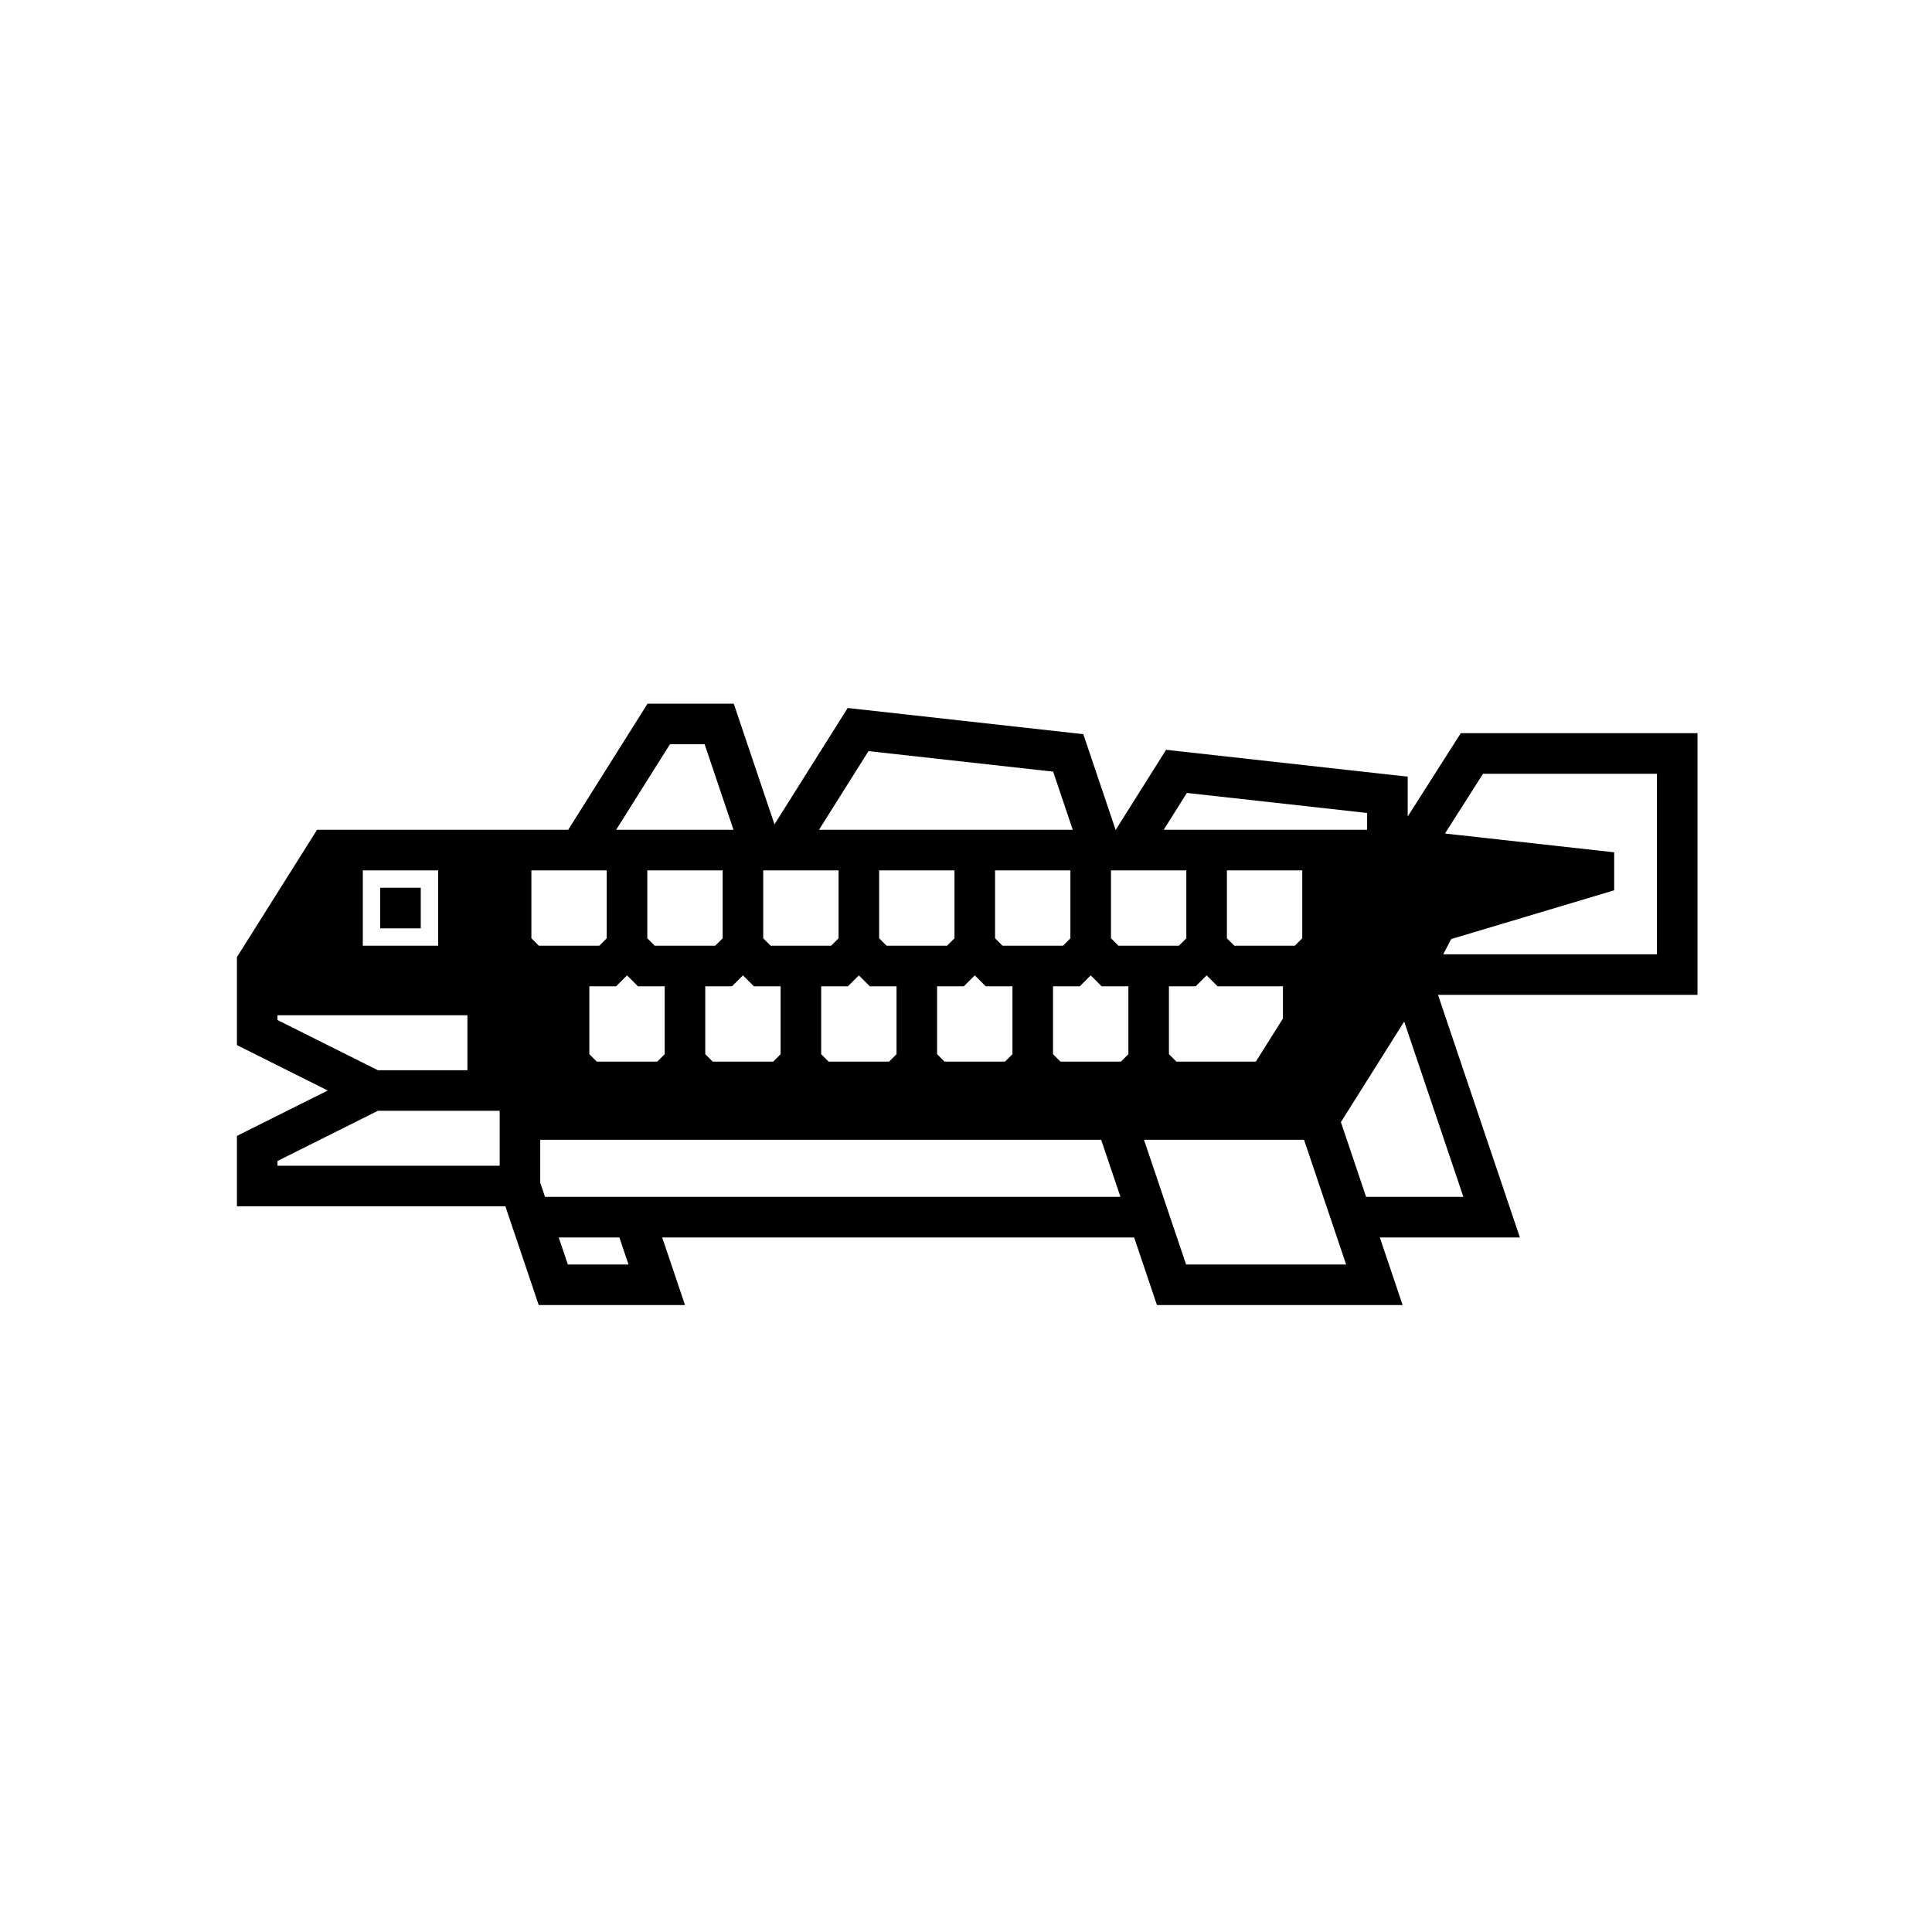
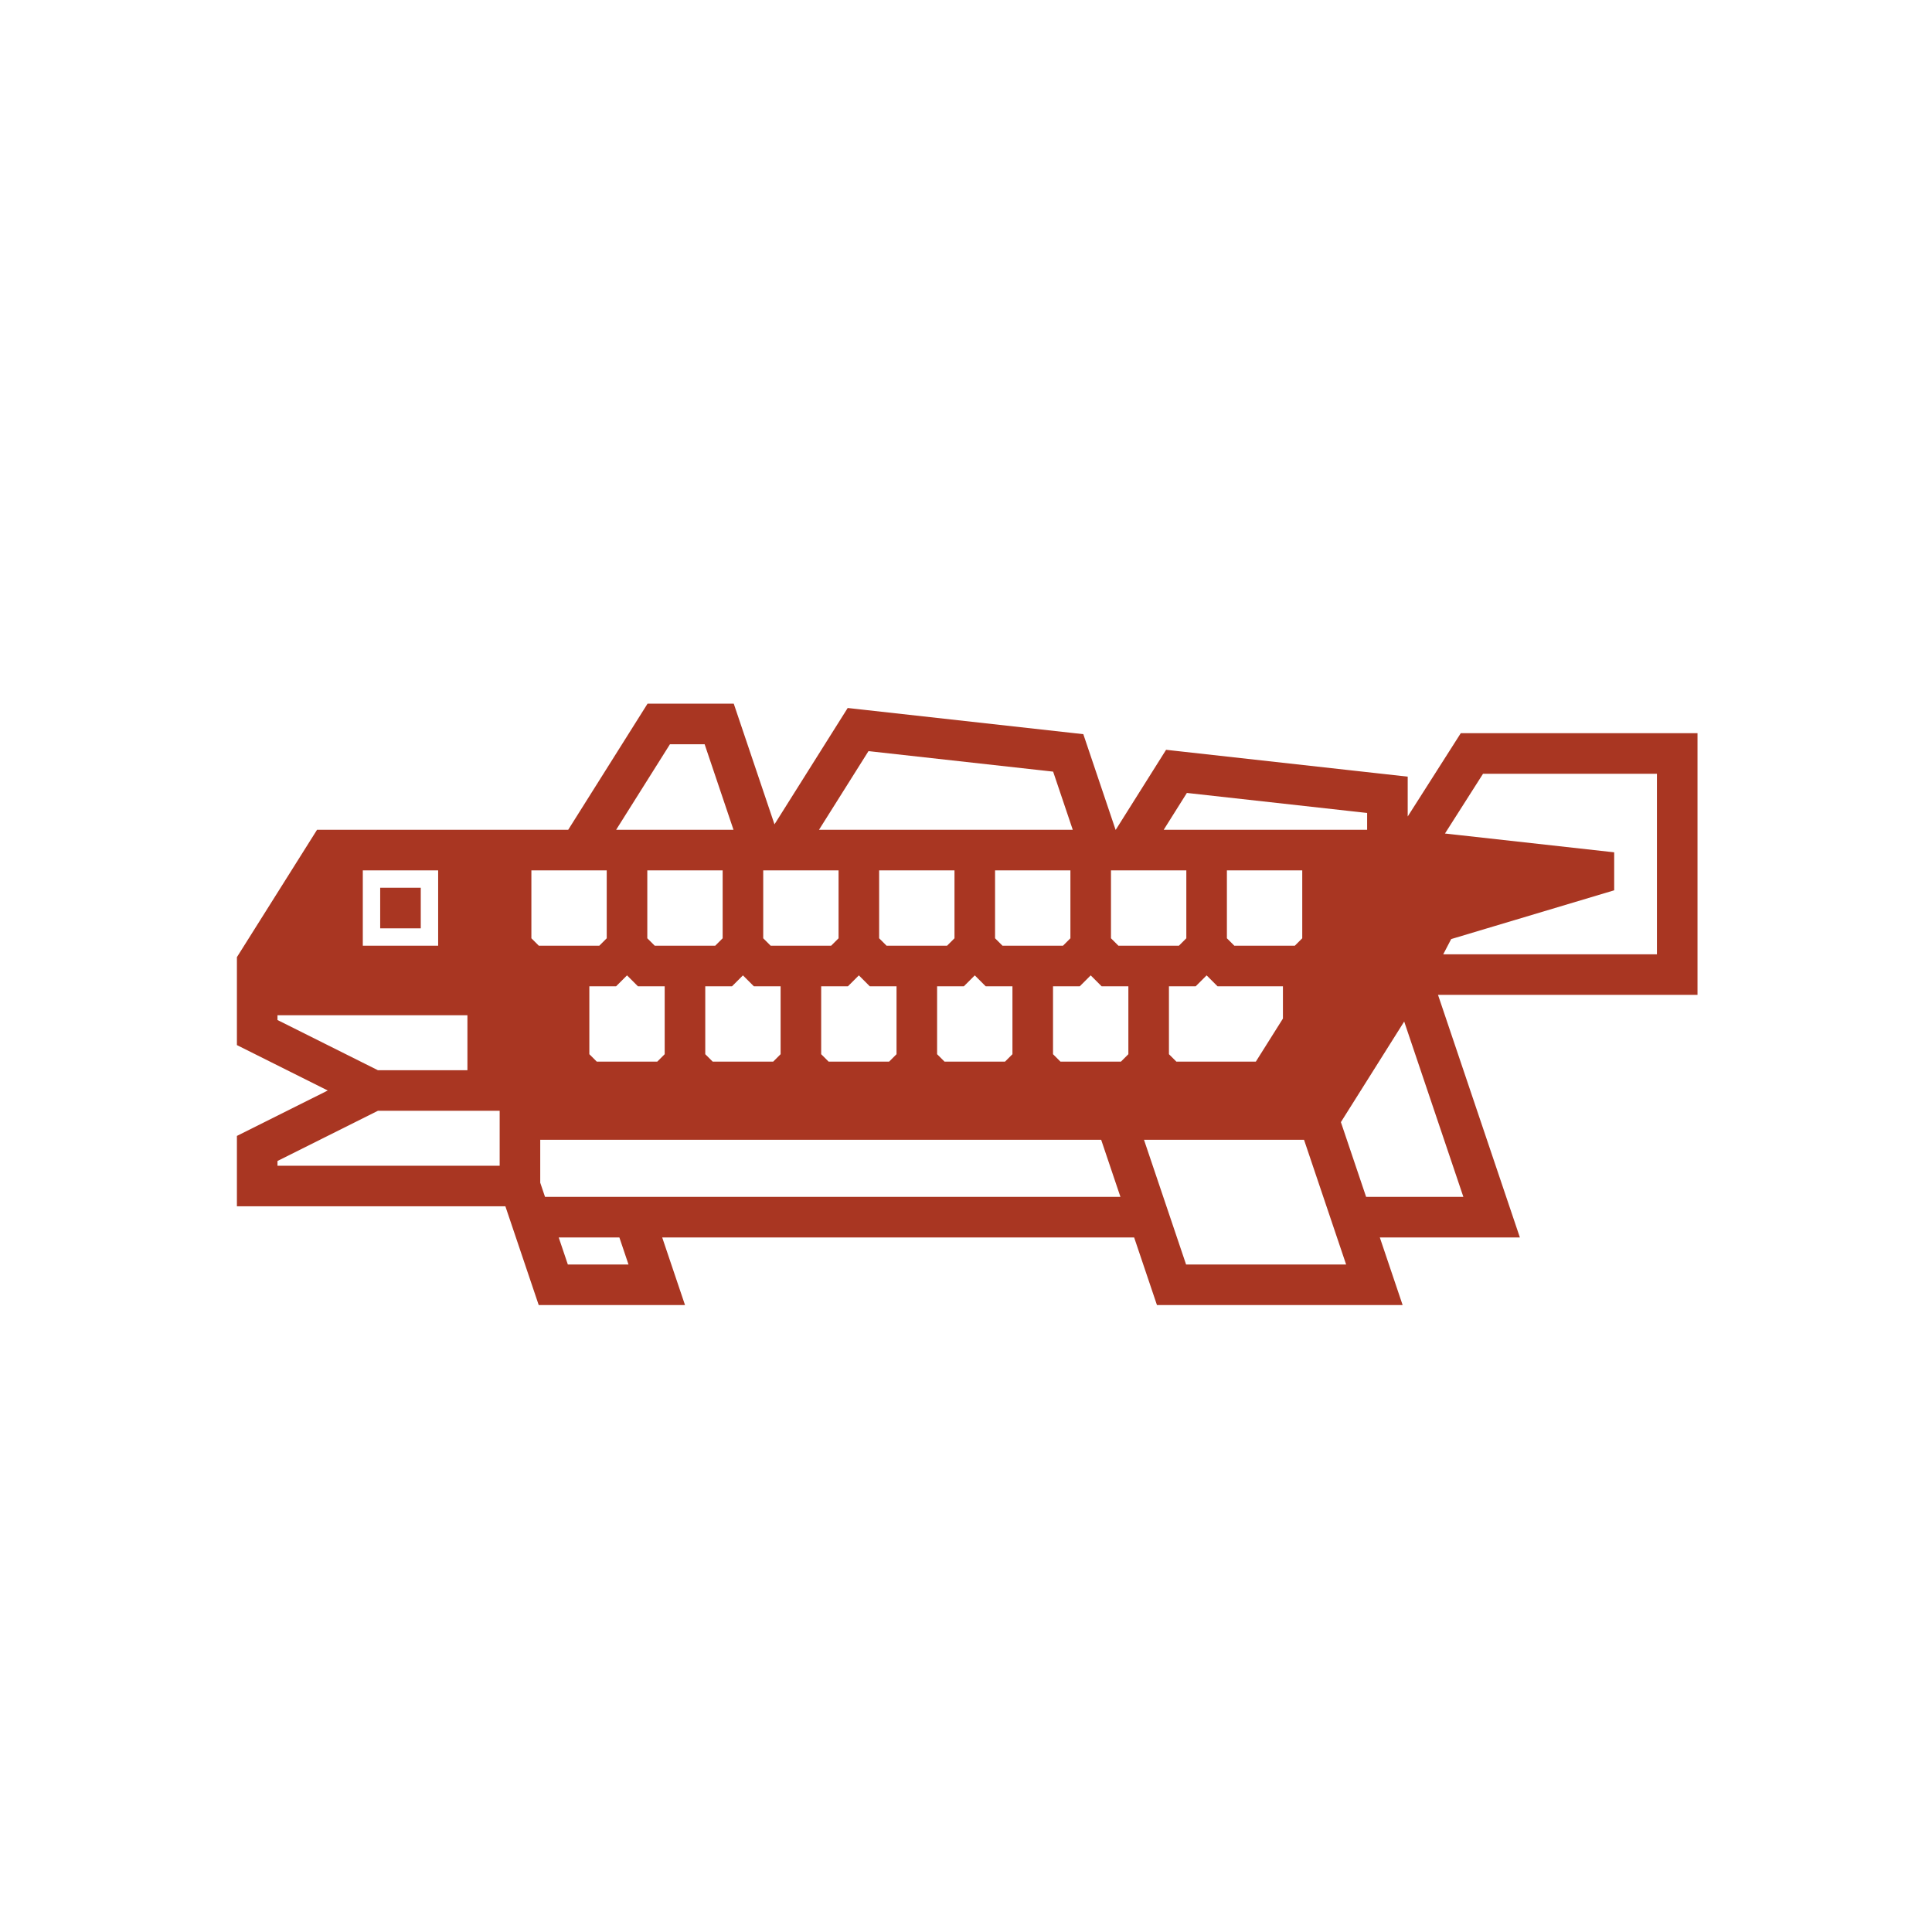
<svg xmlns="http://www.w3.org/2000/svg" xmlns:xlink="http://www.w3.org/1999/xlink" width="1000" height="1000" viewBox="0 0 1000 1000" version="1.1" id="svg1">
  <defs id="defs1">
    <pattern xlink:href="#pattern359" preserveAspectRatio="xMidYMid" id="pattern372" patternTransform="matrix(0.5,0,0,0.5,147.1546,1548.292)" />
    <pattern xlink:href="#pattern357" preserveAspectRatio="xMidYMid" id="pattern371" patternTransform="matrix(0.5,0,0,0.5,221.3208,1552.43)" />
    <pattern xlink:href="#pattern358" preserveAspectRatio="xMidYMid" id="pattern370" patternTransform="matrix(0.5,0,0,0.5,230.9635,1527.821)" />
    <pattern xlink:href="#pattern355" preserveAspectRatio="xMidYMid" id="pattern369" patternTransform="matrix(0.5,0,0,0.5,287.0818,1553.658)" />
    <pattern xlink:href="#pattern354" preserveAspectRatio="xMidYMid" id="pattern368" patternTransform="matrix(0.5,0,0,0.5,230.9727,1529.172)" />
    <pattern xlink:href="#pattern342" preserveAspectRatio="xMidYMid" id="pattern360" patternTransform="matrix(0.5,0,0,0.5,210.4533,1525.539)" />
    <pattern xlink:href="#pattern342" preserveAspectRatio="xMidYMid" id="pattern359" patternTransform="matrix(0.5,0,0,0.5,152.1113,1550.771)" />
    <pattern xlink:href="#pattern342" preserveAspectRatio="xMidYMid" id="pattern358" patternTransform="matrix(0.5,0,0,0.5,202.1113,1533.244)" />
    <pattern xlink:href="#pattern342" preserveAspectRatio="xMidYMid" id="pattern357" patternTransform="matrix(0.5,0,0,0.5,211.4075,1546.234)" />
    <pattern xlink:href="#pattern342" preserveAspectRatio="xMidYMid" id="pattern356" patternTransform="matrix(0.5,0,0,0.5,232.1493,1573.254)" />
    <pattern xlink:href="#pattern342" preserveAspectRatio="xMidYMid" id="pattern355" patternTransform="matrix(0.5,0,0,0.5,275,1552.729)" />
    <pattern xlink:href="#pattern342" preserveAspectRatio="xMidYMid" id="pattern354" patternTransform="matrix(0.5,0,0,0.5,235,1529.791)" />
    <pattern xlink:href="#shading24" preserveAspectRatio="xMidYMid" id="pattern342" patternTransform="matrix(0.5,0,0,0.5,213.9533,1537.539)" x="0" y="0" />
    <pattern patternUnits="userSpaceOnUse" width="338.592" height="42.99" patternTransform="translate(213.9533,1537.539) scale(0.5)" preserveAspectRatio="xMidYMid" id="shading24" style="fill:#000000">
      <path style="fill-rule:nonzero;stroke:none;stroke-width:0.1;stroke-linecap:square;paint-order:markers fill stroke;stop-color:#000000" d="m 1806.499,-758.065 v 18.868 c 55.919,0 121.049,0.595 193.569,3.156 72.941,2.576 146.059,6.877 222.929,13.477 119.09,10.225 223.076,23.761 340.606,39.218 117.502,15.454 222.047,29.056 341.851,39.331 77.366,6.635 151,10.961 224.467,13.552 73.034,2.576 138.631,3.175 194.925,3.175 -55.964,0 -122.222,-1.366 -194.832,-5.254 -73.214,-3.92 -146.968,-10.066 -223.817,-18.887 -118.879,-13.644 -223.324,-31.021 -339.801,-50.578 -116.471,-19.556 -221.186,-36.995 -340.372,-50.692 -77.061,-8.856 -150.994,-15.027 -224.369,-18.962 -72.764,-3.903 -139.126,-5.273 -195.154,-5.273 z m 0,37.815 v 18.868 c 55.919,0 121.049,0.595 193.569,3.156 72.941,2.576 146.059,6.877 222.929,13.477 119.09,10.225 223.076,23.761 340.606,39.218 117.502,15.454 222.047,29.056 341.851,39.331 77.366,6.635 151,10.961 224.467,13.552 73.034,2.576 138.631,3.175 194.925,3.175 -55.964,0 -122.222,-1.366 -194.832,-5.254 -73.214,-3.92 -146.968,-10.066 -223.817,-18.887 -118.879,-13.644 -223.324,-31.021 -339.801,-50.578 -116.471,-19.556 -221.186,-36.995 -340.372,-50.692 -77.061,-8.856 -150.994,-15.027 -224.369,-18.962 -72.764,-3.903 -139.126,-5.273 -195.154,-5.273 z m 0,37.815 v 18.868 c 55.919,0 121.049,0.595 193.569,3.156 72.941,2.576 146.059,6.877 222.929,13.477 119.09,10.225 223.076,23.761 340.606,39.218 117.502,15.454 222.047,29.056 341.851,39.331 77.366,6.635 151,10.961 224.467,13.552 73.034,2.576 138.631,3.175 194.925,3.175 -55.964,0 -122.222,-1.366 -194.832,-5.254 -73.214,-3.92 -146.968,-10.066 -223.817,-18.887 -118.879,-13.644 -223.324,-31.021 -339.801,-50.578 -116.471,-19.556 -221.186,-36.995 -340.372,-50.692 -77.061,-8.856 -150.994,-15.027 -224.369,-18.962 -72.764,-3.903 -139.126,-5.273 -195.154,-5.273 z m 0,37.815 v 18.868 c 55.919,0 121.049,0.595 193.569,3.156 72.941,2.576 146.059,6.877 222.929,13.477 119.09,10.225 223.076,23.761 340.606,39.218 117.502,15.454 222.047,29.056 341.851,39.331 77.366,6.635 151,10.961 224.467,13.552 73.034,2.576 138.631,3.175 194.925,3.175 -55.964,0 -122.222,-1.366 -194.832,-5.254 -73.214,-3.92 -146.968,-10.066 -223.817,-18.887 -118.879,-13.644 -223.324,-31.021 -339.801,-50.578 -116.471,-19.556 -221.186,-36.995 -340.372,-50.692 -77.061,-8.856 -150.994,-15.027 -224.369,-18.962 -72.764,-3.903 -139.126,-5.273 -195.154,-5.273 z m 0,37.815 v 18.868 c 55.919,0 121.049,0.595 193.569,3.156 72.941,2.576 146.059,6.877 222.929,13.477 119.09,10.225 223.076,23.761 340.606,39.218 117.502,15.454 222.047,29.056 341.851,39.331 77.366,6.635 151,10.961 224.467,13.552 73.034,2.576 138.631,3.175 194.925,3.175 -55.964,0 -122.222,-1.366 -194.832,-5.254 -73.214,-3.92 -146.968,-10.066 -223.817,-18.887 -118.879,-13.644 -223.324,-31.021 -339.801,-50.578 -116.471,-19.556 -221.186,-36.995 -340.372,-50.692 -77.061,-8.856 -150.994,-15.027 -224.369,-18.962 -72.764,-3.903 -139.126,-5.273 -195.154,-5.273 z m 0,37.815 v 18.868 c 55.919,0 121.049,0.595 193.569,3.156 72.941,2.576 146.059,6.877 222.929,13.477 119.09,10.225 223.076,23.761 340.606,39.218 117.502,15.454 222.047,29.056 341.851,39.331 77.366,6.635 151,10.961 224.467,13.552 73.034,2.576 138.631,3.175 194.925,3.175 -55.964,0 -122.222,-1.366 -194.832,-5.254 -73.214,-3.92 -146.968,-10.066 -223.817,-18.887 -118.879,-13.644 -223.324,-31.021 -339.801,-50.578 -116.471,-19.556 -221.186,-36.995 -340.372,-50.692 -77.061,-8.856 -150.994,-15.027 -224.369,-18.962 -72.764,-3.903 -139.126,-5.273 -195.154,-5.273 z m 0,37.815 v 18.868 c 55.919,0 121.049,0.595 193.569,3.156 72.941,2.576 146.059,6.877 222.929,13.477 119.09,10.225 223.076,23.761 340.606,39.218 117.502,15.454 222.047,29.056 341.851,39.331 77.366,6.635 151,10.961 224.467,13.552 73.034,2.576 138.631,3.175 194.925,3.175 -55.964,0 -122.222,-1.366 -194.832,-5.254 -73.214,-3.92 -146.968,-10.066 -223.817,-18.887 -118.879,-13.644 -223.324,-31.021 -339.801,-50.578 -116.471,-19.556 -221.186,-36.995 -340.372,-50.692 -77.061,-8.856 -150.994,-15.027 -224.369,-18.962 -72.764,-3.903 -139.126,-5.273 -195.154,-5.273 z" id="use26" transform="matrix(0.223001,0,0,0.3782305,-402.8512,237.2594)" />
    </pattern>
    <clipPath clipPathUnits="userSpaceOnUse" id="clipPath54">
      <path id="path336" style="stroke-width:0.1;stroke-linecap:square;paint-order:markers fill stroke;stop-color:#000000" d="m 1691.199,-792.32 h 1634.892 v 92.828 H 1691.199 Z" />
    </clipPath>
    <clipPath clipPathUnits="userSpaceOnUse" id="clipPath33">
      <rect style="fill:#000000;stroke:none;stroke-width:1;stroke-linecap:butt;stroke-linejoin:bevel;paint-order:stroke markers fill;stop-color:#000000" id="rect33" width="46.192" height="80.007" x="75" y="399.997" />
    </clipPath>
    <clipPath clipPathUnits="userSpaceOnUse" id="clipPath27">
      <rect style="fill:none;stroke:#000000;stroke-width:1;stroke-linecap:butt;stroke-linejoin:bevel;paint-order:stroke markers fill;stop-color:#000000" id="rect28-6" width="46.161" height="39.922" x="86.574" y="420.063" />
    </clipPath>
    <clipPath clipPathUnits="userSpaceOnUse" id="clipPath25">
      <rect style="fill:#ff0000;stroke:none;stroke-width:3;stroke-linecap:square;stroke-linejoin:miter;paint-order:stroke markers fill;stop-color:#000000" id="rect25-8" width="78" height="45.033" x="763.613" y="452.824" />
    </clipPath>
    <clipPath clipPathUnits="userSpaceOnUse" id="clipPath15">
      <rect style="fill:none;stroke:#000000;stroke-linecap:butt;stroke-linejoin:bevel;paint-order:stroke markers fill;stop-color:#000000" id="rect15-7" width="45.034" height="38.956" x="262.483" y="121.001" />
    </clipPath>
    <linearGradient id="swatch75">
      <stop style="stop-color:#000000;stop-opacity:1;" offset="0" id="stop75" />
    </linearGradient>
  </defs>
  <g id="layer10" style="display:inline;fill:#000000;fill-opacity:1;stroke:#000000;stroke-opacity:1">
-     <g id="layer1" style=";opacity:1;fill:#000000;fill-opacity:1;stroke:#000000;stroke-opacity:1">
-       <path id="path111" style="baseline-shift:baseline;display:inline;overflow:visible;vector-effect:none;fill:#000000;fill-opacity:1;fill-rule:nonzero;stroke:#000000;enable-background:accumulate;stop-color:#000000;stroke-opacity:1" d="M 335.443,364.727 294.375,430 h -130 l -41.25,65.562 v 45.061 l 47.639,23.82 -47.639,23.818 v 35.625 h 138.82 l 17.252,51.113 h 74.67 l -11.812,-35 h 245.33 l 11.812,35 h 126.107 l -11.812,-35 h 72.5 L 743.617,514.443 H 878.125 V 380 H 756.367 L 728.125,424.332 V 402.437 L 603.82,388.627 577.789,430 h -0.721 l -16.719,-49.537 -121.326,-13.48 -38.289,60.855 -21.299,-63.111 z m 11.045,20 h 18.588 l 15.279,45.273 h -62.35 z m 102.787,3.518 96.199,10.689 10.484,31.066 H 423.004 Z m 318.064,11.756 H 858.125 V 494.443 H 746.191 l 4.6,-8.805 L 835,460.447 v -18.842 l -87.939,-9.771 z m -153.268,9.889 94.053,10.451 v 9.66 H 601.42 Z m -426.785,40.111 h 40 v 40 h -40 z m 87.256,0 h 40 v 35.857 0.002 L 310.402,490 h -31.717 l -4.143,-4.143 z m 60,0 h 40 v 35.857 0.002 L 370.402,490 h -31.717 l -4.143,-4.143 z m 60,0 h 40 v 35.857 0.002 L 430.402,490 h -31.717 l -4.143,-4.143 z m 60,0 h 40 v 35.857 0.002 L 490.402,490 h -31.717 l -4.143,-4.143 z m 60,0 h 40 v 35.857 0.002 L 550.402,490 h -31.717 l -4.143,-4.143 z m 60,0 h 40 v 35.857 0.002 L 610.402,490 h -31.717 l -4.143,-4.143 z m 60,0 h 40 v 35.857 0.002 L 670.402,490 h -31.717 l -4.143,-4.143 z m -437.256,10 v 20 h 20 v -20 z m 127.256,44.143 5.859,5.857 h 14.141 v 35.857 0.002 L 340.402,550 h -31.717 l -4.143,-4.143 V 510 h 14.143 z m 60,0 5.859,5.857 h 14.141 v 35.857 0.002 L 400.402,550 h -31.717 l -4.143,-4.143 V 510 h 14.143 z m 60,0 5.859,5.857 h 14.141 v 35.857 0.002 L 460.402,550 h -31.717 l -4.143,-4.143 V 510 h 14.143 z m 60,0 5.859,5.857 h 14.141 v 35.857 0.002 L 520.402,550 h -31.717 l -4.143,-4.143 V 510 h 14.143 z m 60,0 5.859,5.857 h 14.141 v 35.857 0.002 L 580.402,550 h -31.717 l -4.143,-4.143 V 510 h 14.143 z m 60,0 5.859,5.857 h 34.141 v 17.352 l -14.25,22.648 h -41.607 l -4.143,-4.143 v -35.857 h 14.143 z M 143.125,525 h 99.312 V 554.443 H 195.486 L 143.125,528.262 Z m 583.818,2.584 31.189,92.416 h -51.391 l -13.248,-39.252 v -0.002 z M 195.486,574.443 H 259.125 v 29.443 h -116 v -3.264 z m 83.639,15 h 291.195 l 10.312,30.557 H 281.742 l -2.617,-7.756 z m 312.305,0 h 83.891 c 7.376,21.852 14.752,43.704 22.125,65.557 h -83.891 z m -302.938,50.557 h 32.453 l 5.062,15 h -32.453 z" />
+     <g id="layer1" style="display:inline;opacity:1;fill:#000000;fill-opacity:1;stroke:#000000;stroke-opacity:1">
+       <path id="path111" style="baseline-shift:baseline;;overflow:visible;vector-effect:none;fill:#a93622;fill-opacity:1;fill-rule:nonzero;stroke:#a93622;stroke-opacity:1;enable-background:accumulate;stop-color:#000000" d="M 335.443,364.727 294.375,430 h -130 l -41.25,65.562 v 45.061 l 47.639,23.82 -47.639,23.818 v 35.625 h 138.82 l 17.252,51.113 h 74.67 l -11.812,-35 h 245.33 l 11.812,35 h 126.107 l -11.812,-35 h 72.5 L 743.617,514.443 H 878.125 V 380 H 756.367 L 728.125,424.332 V 402.437 L 603.82,388.627 577.789,430 h -0.721 l -16.719,-49.537 -121.326,-13.48 -38.289,60.855 -21.299,-63.111 z m 11.045,20 h 18.588 l 15.279,45.273 h -62.35 z m 102.787,3.518 96.199,10.689 10.484,31.066 H 423.004 Z m 318.064,11.756 H 858.125 V 494.443 H 746.191 l 4.6,-8.805 L 835,460.447 v -18.842 l -87.939,-9.771 z m -153.268,9.889 94.053,10.451 v 9.66 H 601.42 Z m -426.785,40.111 h 40 v 40 h -40 z m 87.256,0 h 40 v 35.857 0.002 L 310.402,490 h -31.717 l -4.143,-4.143 z m 60,0 h 40 v 35.857 0.002 L 370.402,490 h -31.717 l -4.143,-4.143 z m 60,0 h 40 v 35.857 0.002 L 430.402,490 h -31.717 l -4.143,-4.143 z m 60,0 h 40 v 35.857 0.002 L 490.402,490 h -31.717 l -4.143,-4.143 z m 60,0 h 40 v 35.857 0.002 L 550.402,490 h -31.717 l -4.143,-4.143 z m 60,0 h 40 v 35.857 0.002 L 610.402,490 h -31.717 l -4.143,-4.143 z m 60,0 h 40 v 35.857 0.002 L 670.402,490 h -31.717 l -4.143,-4.143 z m -437.256,10 v 20 h 20 v -20 z m 127.256,44.143 5.859,5.857 h 14.141 v 35.857 0.002 L 340.402,550 h -31.717 l -4.143,-4.143 V 510 h 14.143 z m 60,0 5.859,5.857 h 14.141 v 35.857 0.002 L 400.402,550 h -31.717 l -4.143,-4.143 V 510 h 14.143 z m 60,0 5.859,5.857 h 14.141 v 35.857 0.002 L 460.402,550 h -31.717 l -4.143,-4.143 V 510 h 14.143 z m 60,0 5.859,5.857 h 14.141 v 35.857 0.002 L 520.402,550 h -31.717 l -4.143,-4.143 V 510 h 14.143 z m 60,0 5.859,5.857 h 14.141 v 35.857 0.002 L 580.402,550 h -31.717 l -4.143,-4.143 V 510 h 14.143 z m 60,0 5.859,5.857 h 34.141 v 17.352 l -14.25,22.648 h -41.607 l -4.143,-4.143 v -35.857 h 14.143 z M 143.125,525 h 99.312 V 554.443 H 195.486 L 143.125,528.262 Z m 583.818,2.584 31.189,92.416 h -51.391 l -13.248,-39.252 v -0.002 z M 195.486,574.443 H 259.125 v 29.443 h -116 v -3.264 z m 83.639,15 h 291.195 l 10.312,30.557 H 281.742 l -2.617,-7.756 z m 312.305,0 h 83.891 c 7.376,21.852 14.752,43.704 22.125,65.557 h -83.891 z m -302.938,50.557 h 32.453 l 5.062,15 h -32.453 z" />
    </g>
  </g>
</svg>
